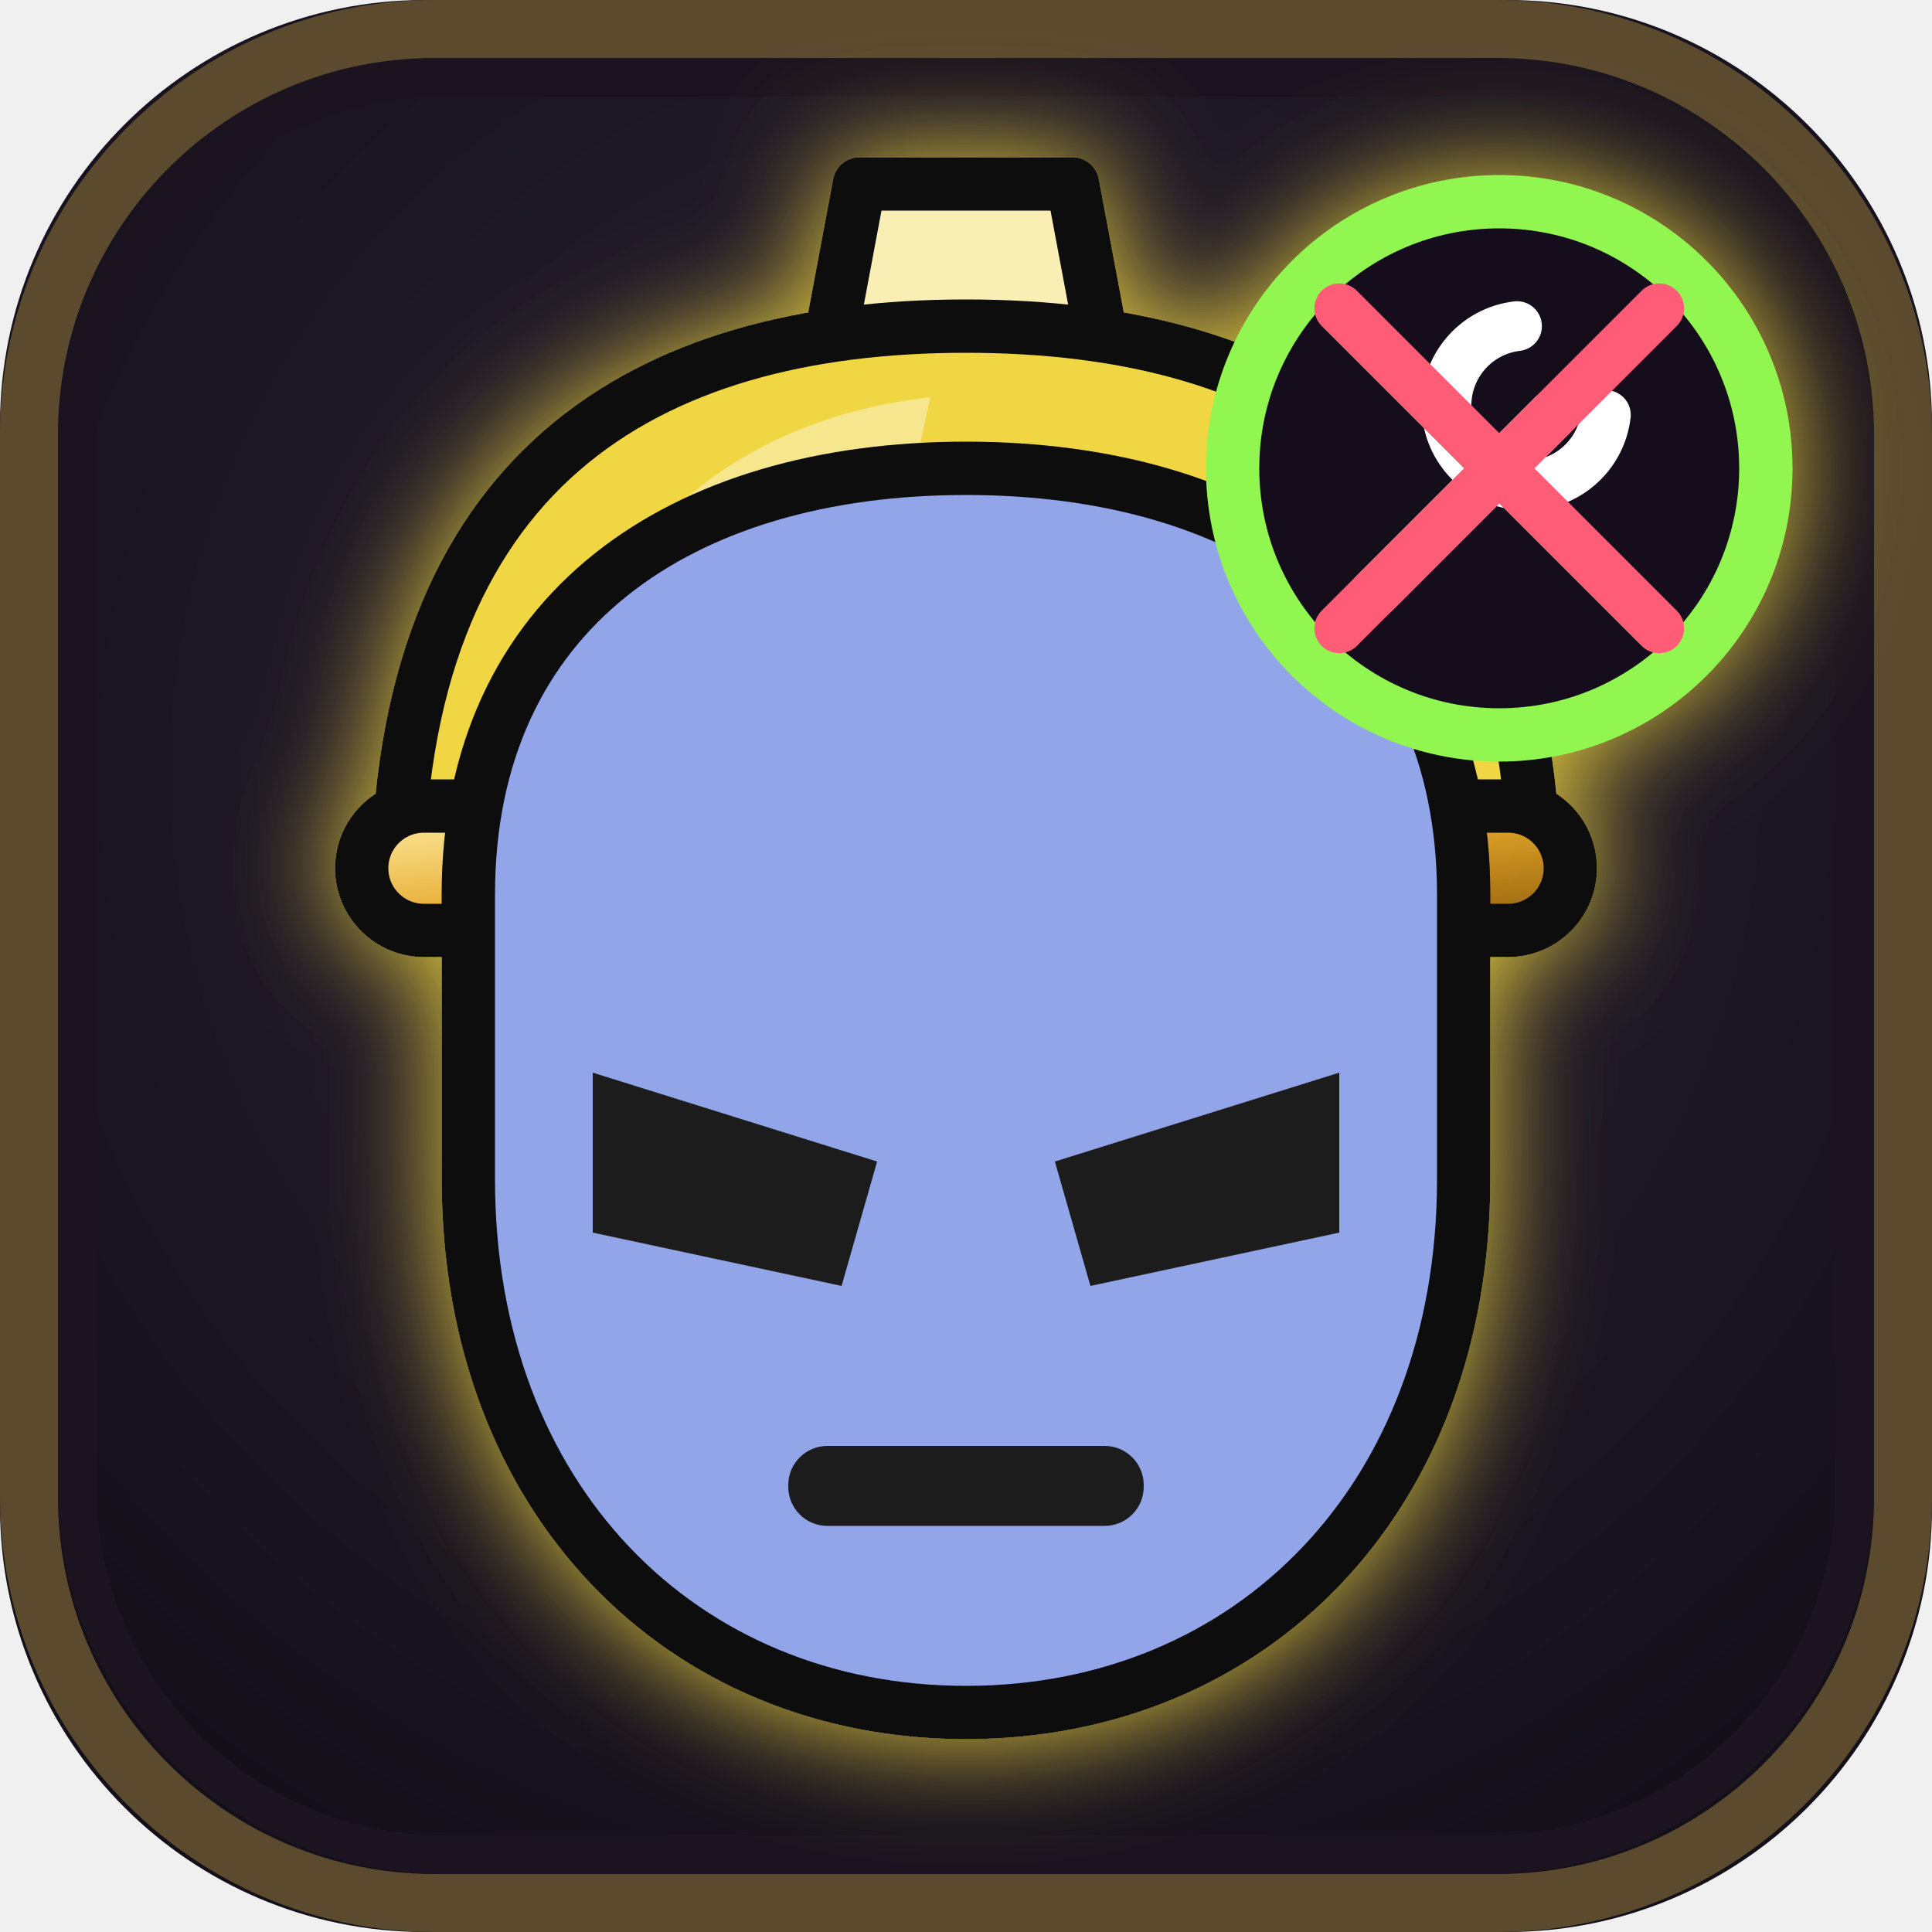
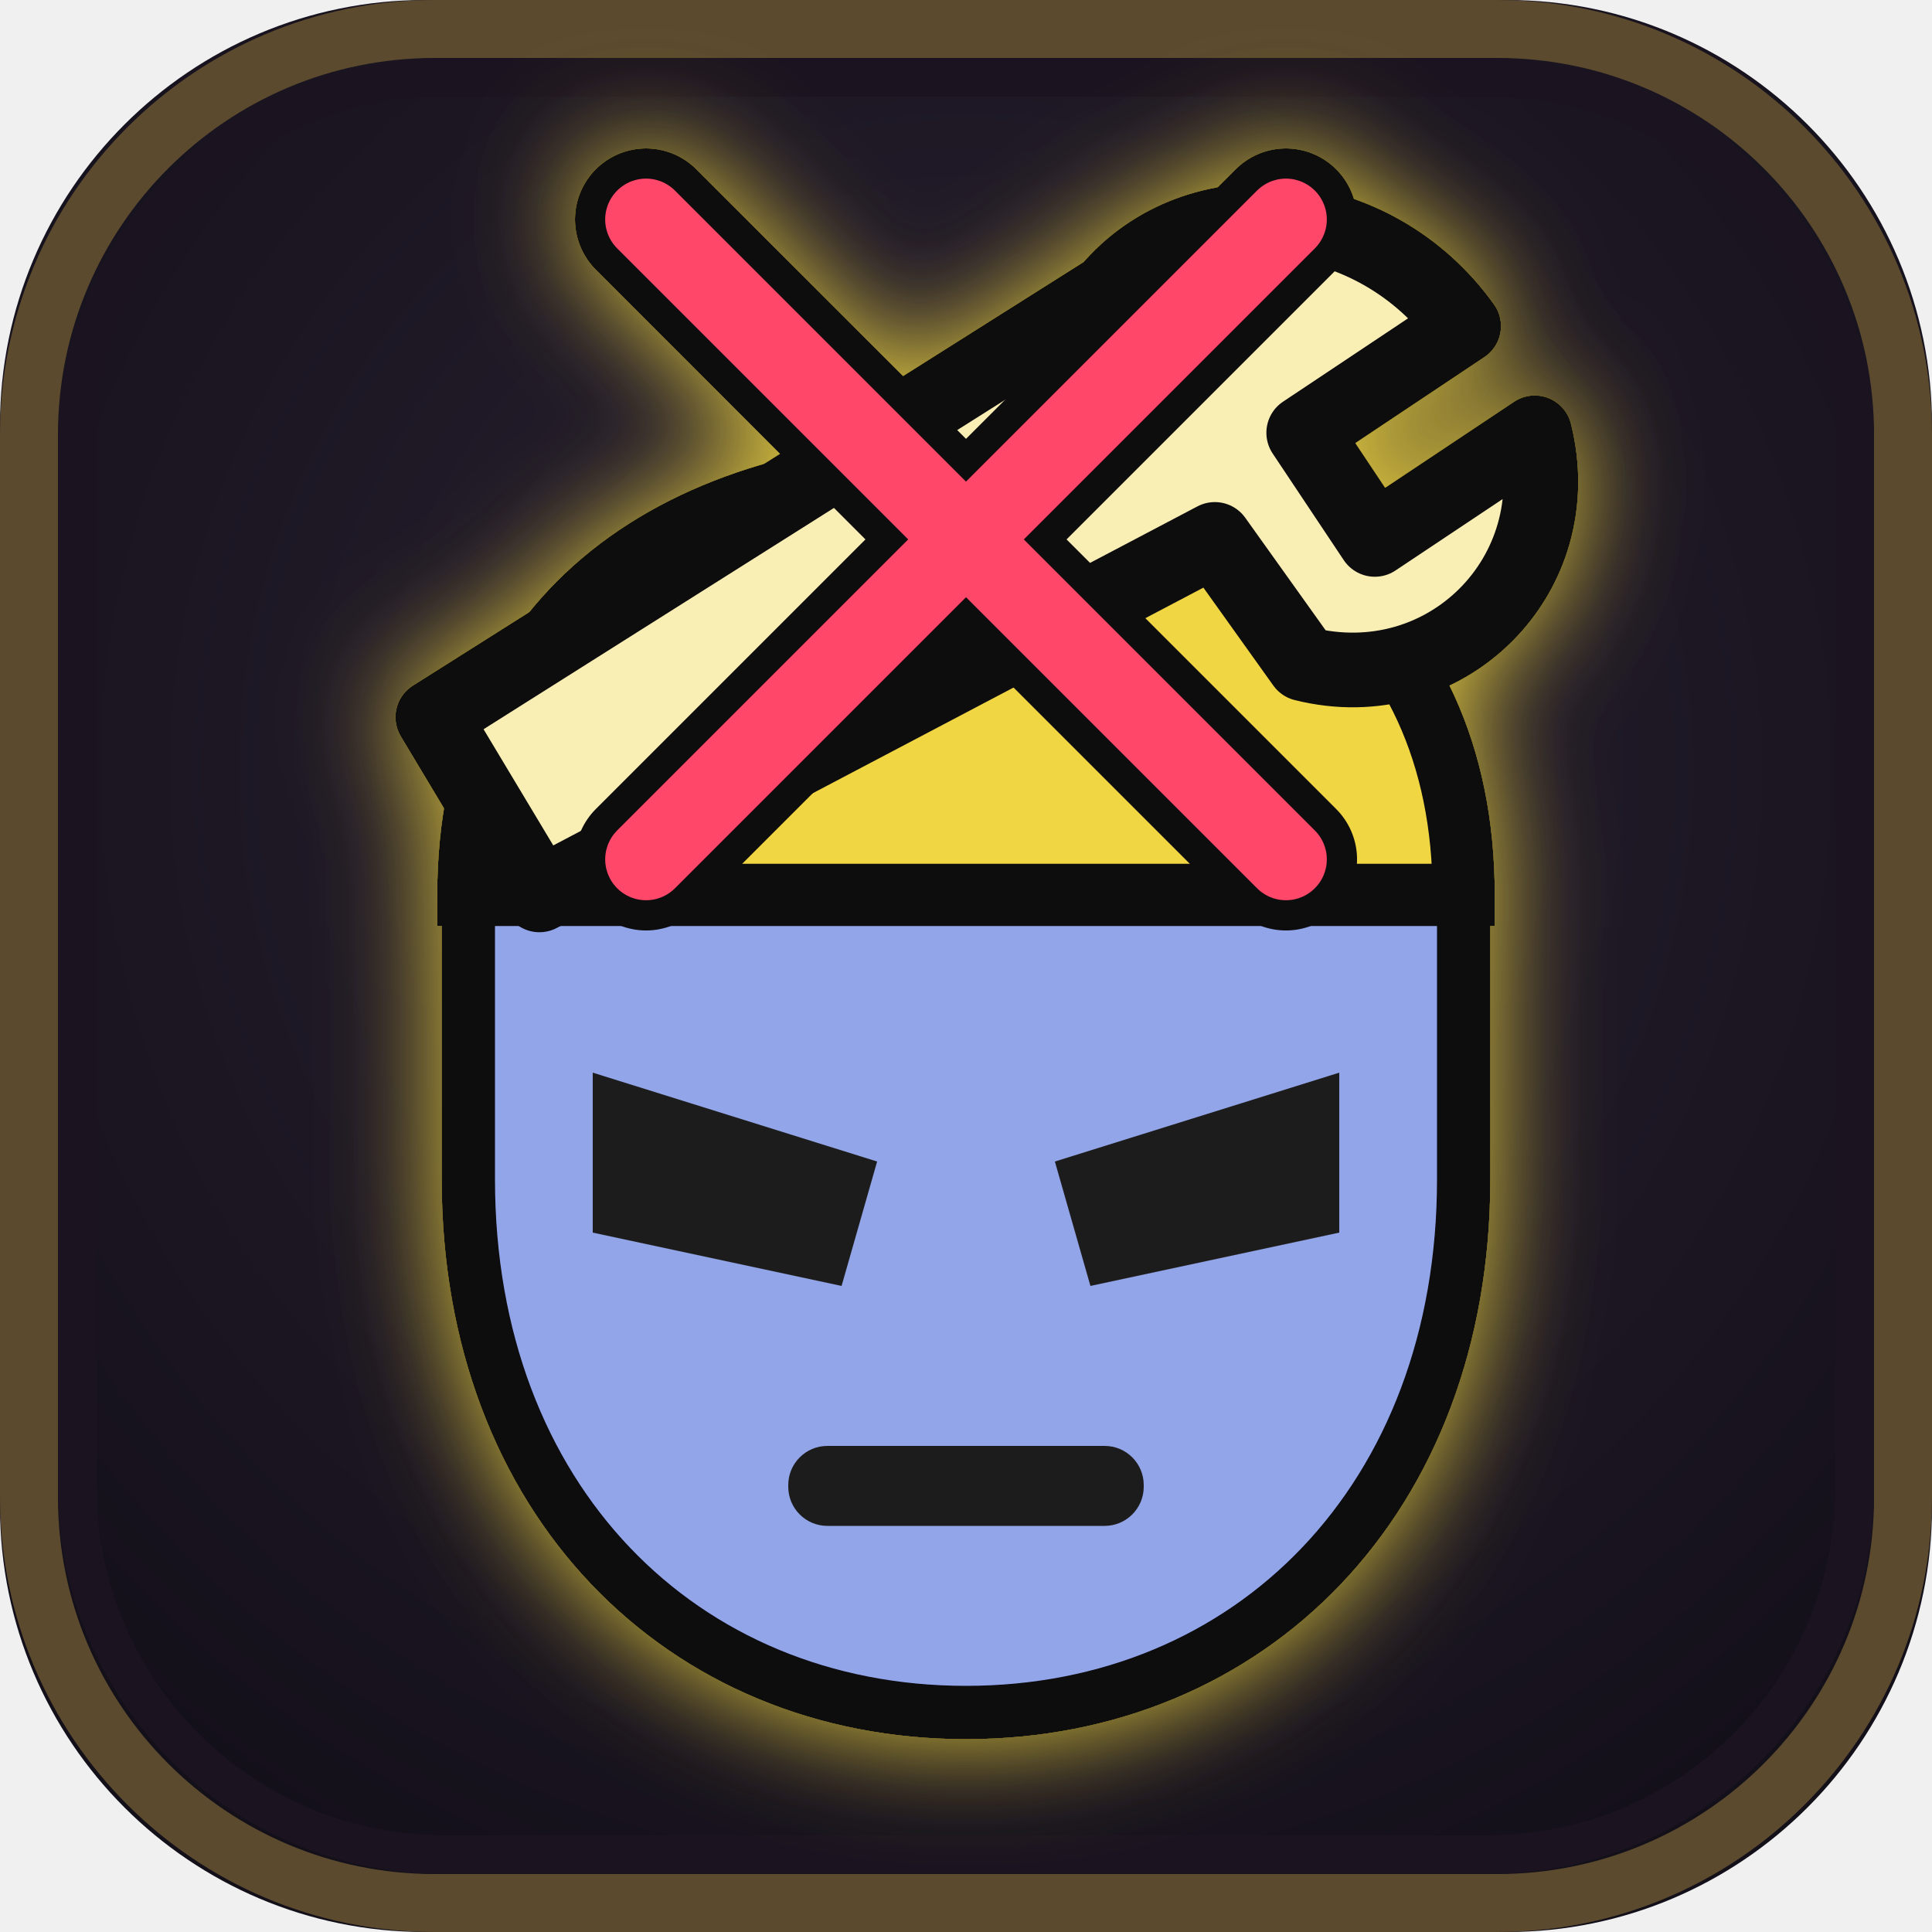
<svg xmlns="http://www.w3.org/2000/svg" viewBox="0 0 100 100" width="256" height="256">
  <defs>
    <linearGradient id="gMetal" x1="0" y1="0" x2="1" y2="1">
      <stop offset="0" stop-color="#f4f7fb" />
      <stop offset=".5" stop-color="#a9b6c7" />
      <stop offset="1" stop-color="#5d6b80" />
    </linearGradient>
    <linearGradient id="gGold" x1="0" y1="0" x2="1" y2="1">
      <stop offset="0" stop-color="#fff0a8" />
      <stop offset=".5" stop-color="#e5a82a" />
      <stop offset="1" stop-color="#8f5d0b" />
    </linearGradient>
    <radialGradient id="gBg" cx=".5" cy=".4" r=".8">
      <stop offset="0" stop-color="#2a2233" />
      <stop offset=".8" stop-color="#14101a" />
    </radialGradient>
    <filter id="glow" x="-30%" y="-30%" width="160%" height="160%">
      <feDropShadow dx="0" dy="0" stdDeviation="3" flood-color="#fadf42" flood-opacity=".9" />
    </filter>
  </defs>
  <rect width="100" height="100" rx="22" fill="url(#gBg)" />
  <rect x="1.5" y="1.5" width="97" height="97" rx="21" fill="none" stroke="#5b4a2e" stroke-width="3" />
  <rect x="4" y="4" width="92" height="92" rx="19" fill="none" stroke="#1b1420" stroke-width="2" />
  <g transform="translate(4 4) scale(.92)" filter="url(#glow)">
-     <path fill="#f9efb4" stroke="#0b0810" stroke-width="3" stroke-linejoin="round" d="M44 6 H56 L59 22 H41 Z" />
-     <path fill="#f0d642" stroke="#0b0810" stroke-width="3" stroke-linejoin="round" d="M18 46 C18 22 32 14 50 14 C68 14 82 22 82 46 Z" />
-     <path fill="#ffffff" fill-opacity=".4" d="M27 36 C30 24 39 19 48 18 L44 36 Z" />
-     <rect fill="url(#gGold)" stroke="#0b0810" stroke-width="3" stroke-linejoin="round" x="16" y="41" width="68" height="7" rx="3.5" />
    <path fill="#92a5e8" stroke="#0b0810" stroke-width="3" stroke-linejoin="round" d="M22 46 C22 30 34 22 50 22 C66 22 78 30 78 46 V62 C78 80 66 92 50 92 C34 92 22 80 22 62 Z" />
    <path fill="#1f1f1f" d="M29 56 L45 61 L43 68 L29 65 Z" />
    <path fill="#1f1f1f" d="M71 56 L55 61 L57 68 L71 65 Z" />
    <rect fill="#1f1f1f" x="40" y="77" width="20" height="4.5" rx="2.2" />
-     <circle fill="#14101a" stroke="#92f651" stroke-width="3" cx="80" cy="22" r="15" />
-     <path fill="none" stroke="#fff" stroke-width="2.8" stroke-linecap="round" stroke-linejoin="round" d="M73 29 L83 19 M81 14 A4.5 4.5 0 1 0 86 19" />
-     <path fill="none" stroke="#ff5c77" stroke-width="2.8" stroke-linecap="round" d="M71 13 L89 31 M89 13 L71 31" />
+     <path fill="#f0d642" stroke="#0b0810" stroke-width="3.5" d="M22 46 C22 30 34 22 50 22 C66 22 78 30 78 46 Z" />
+     <path fill="#f9efb4" stroke="#0b0810" stroke-width="4.2" stroke-linejoin="round" d="M20 36 L58 12 C63 6 73 7 78 14 L69 20 L73 26 L82 20 C84 28 77 35 69 33 L64 26 L26 46 Z" />
+     <path fill="none" stroke="#0b0810" stroke-width="8" stroke-linecap="round" d="M32 8 L68 44 M68 8 L32 44" />
+     <path fill="none" stroke="#ff4769" stroke-width="4.6" stroke-linecap="round" d="M32 8 L68 44 M68 8 L32 44" />
  </g>
</svg>
